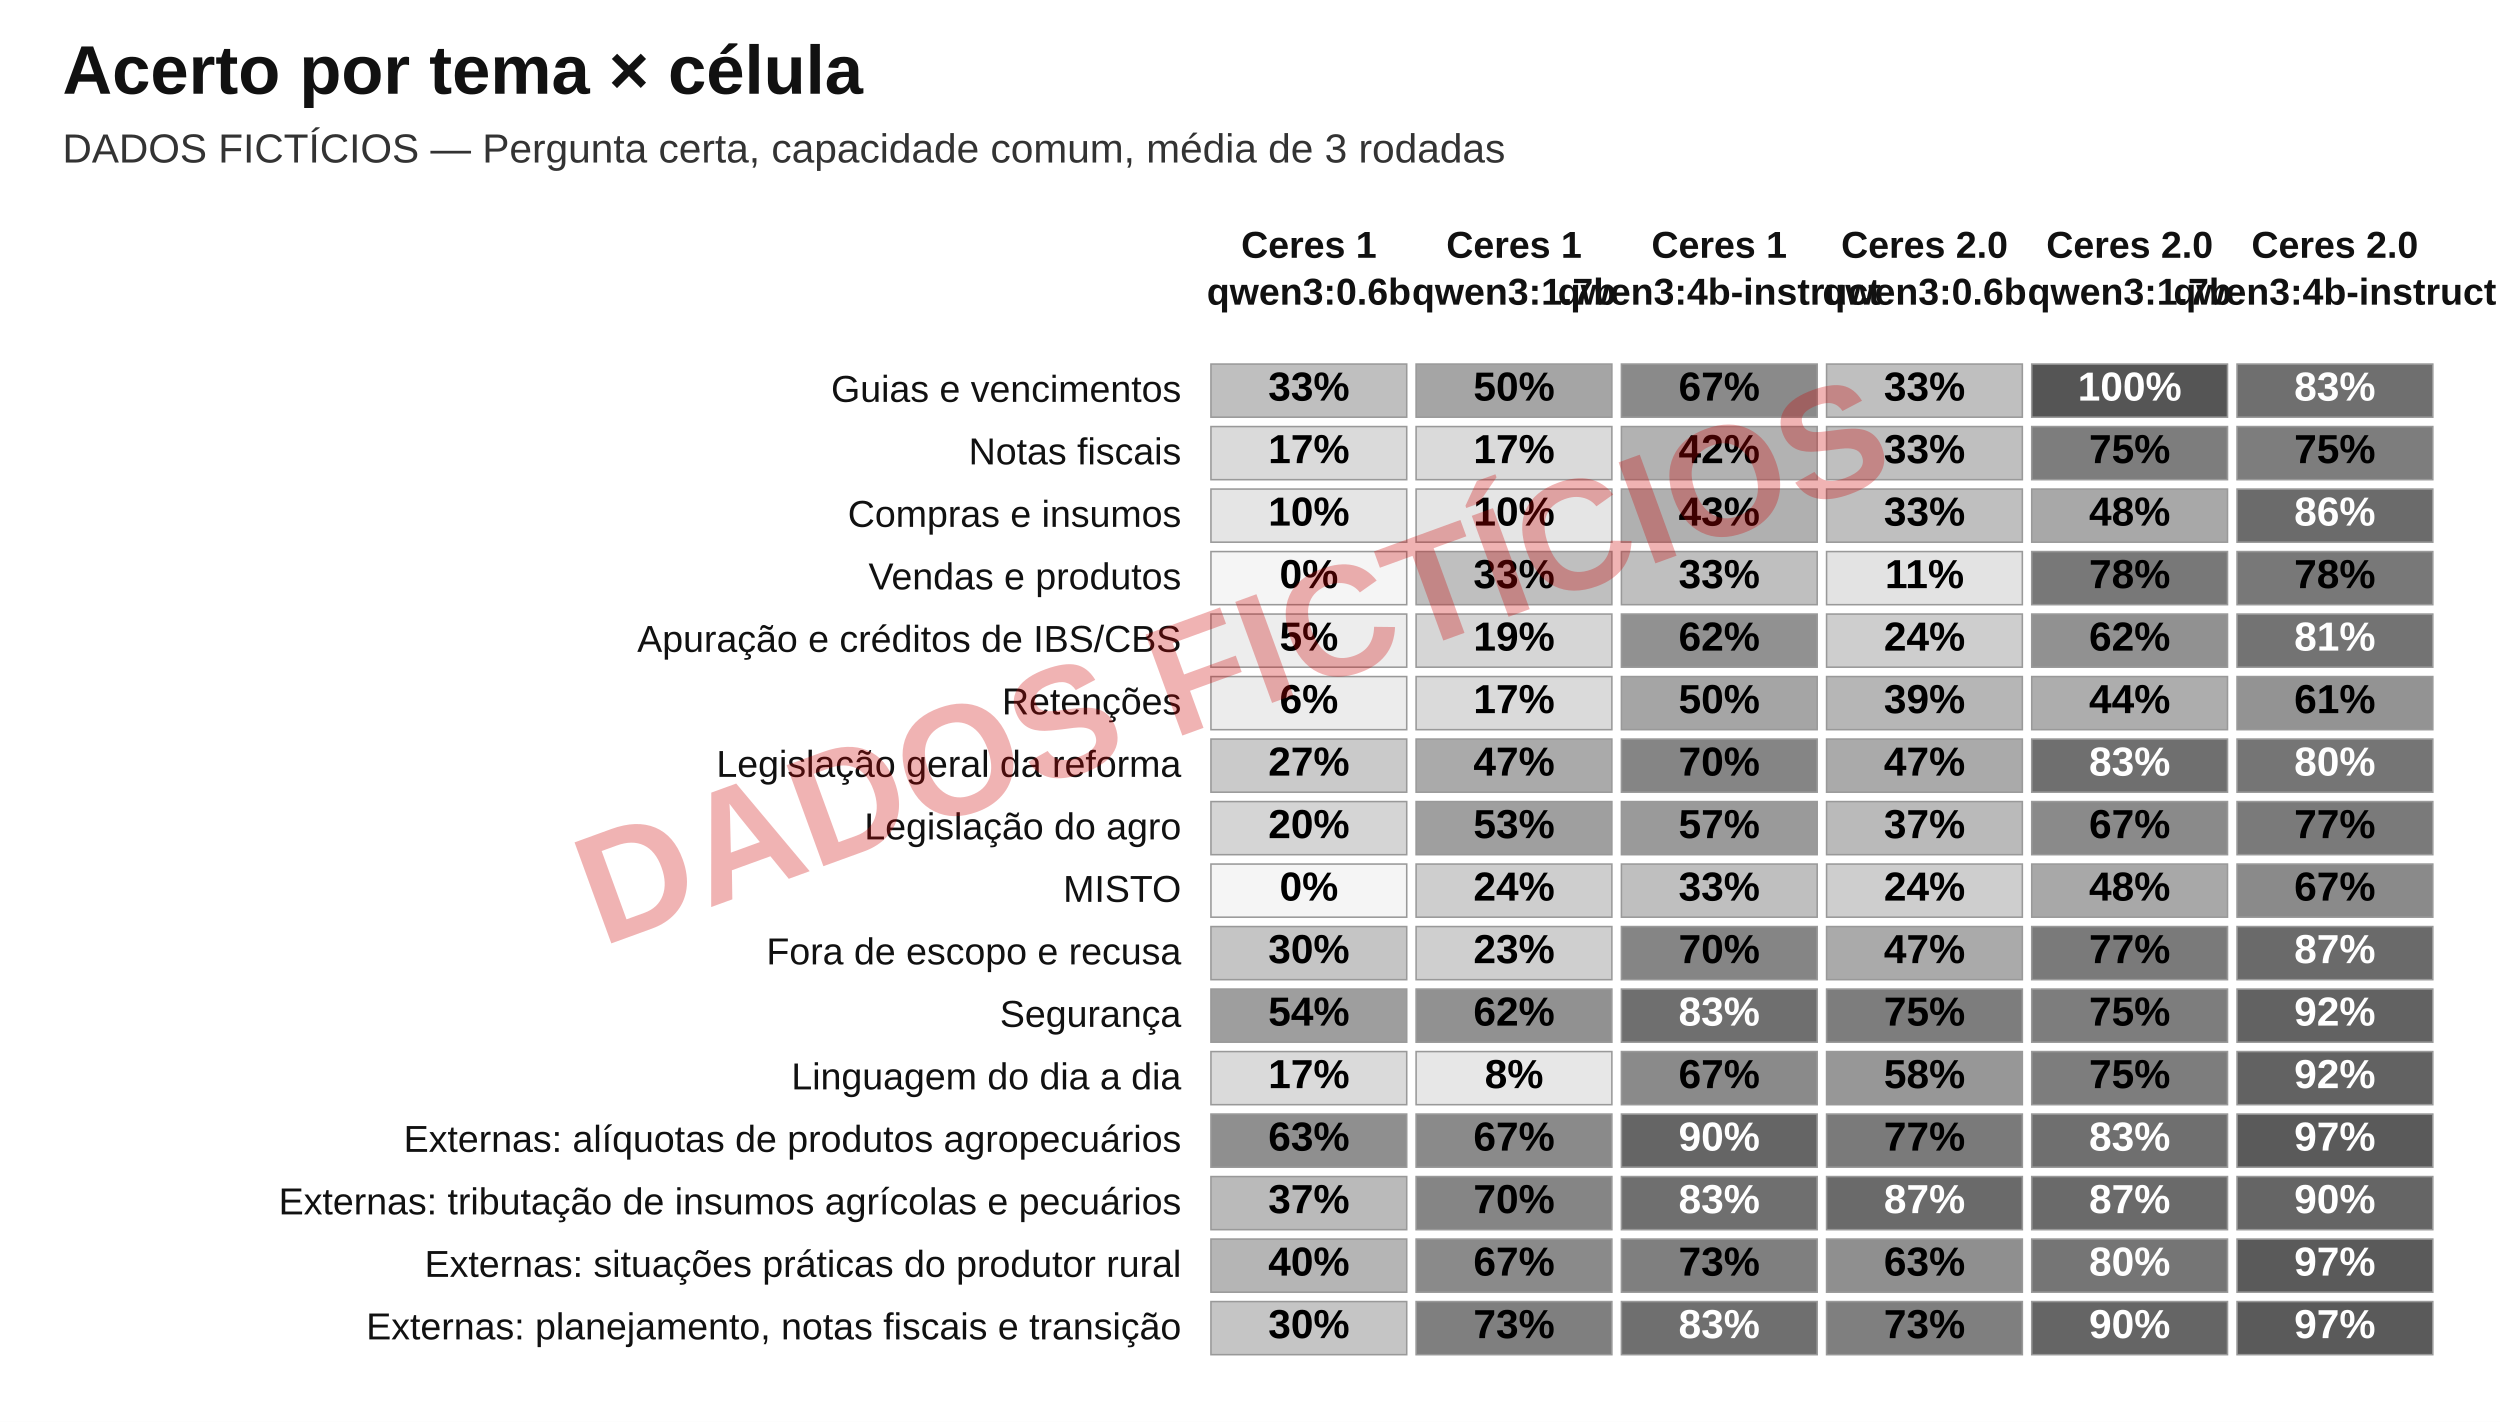
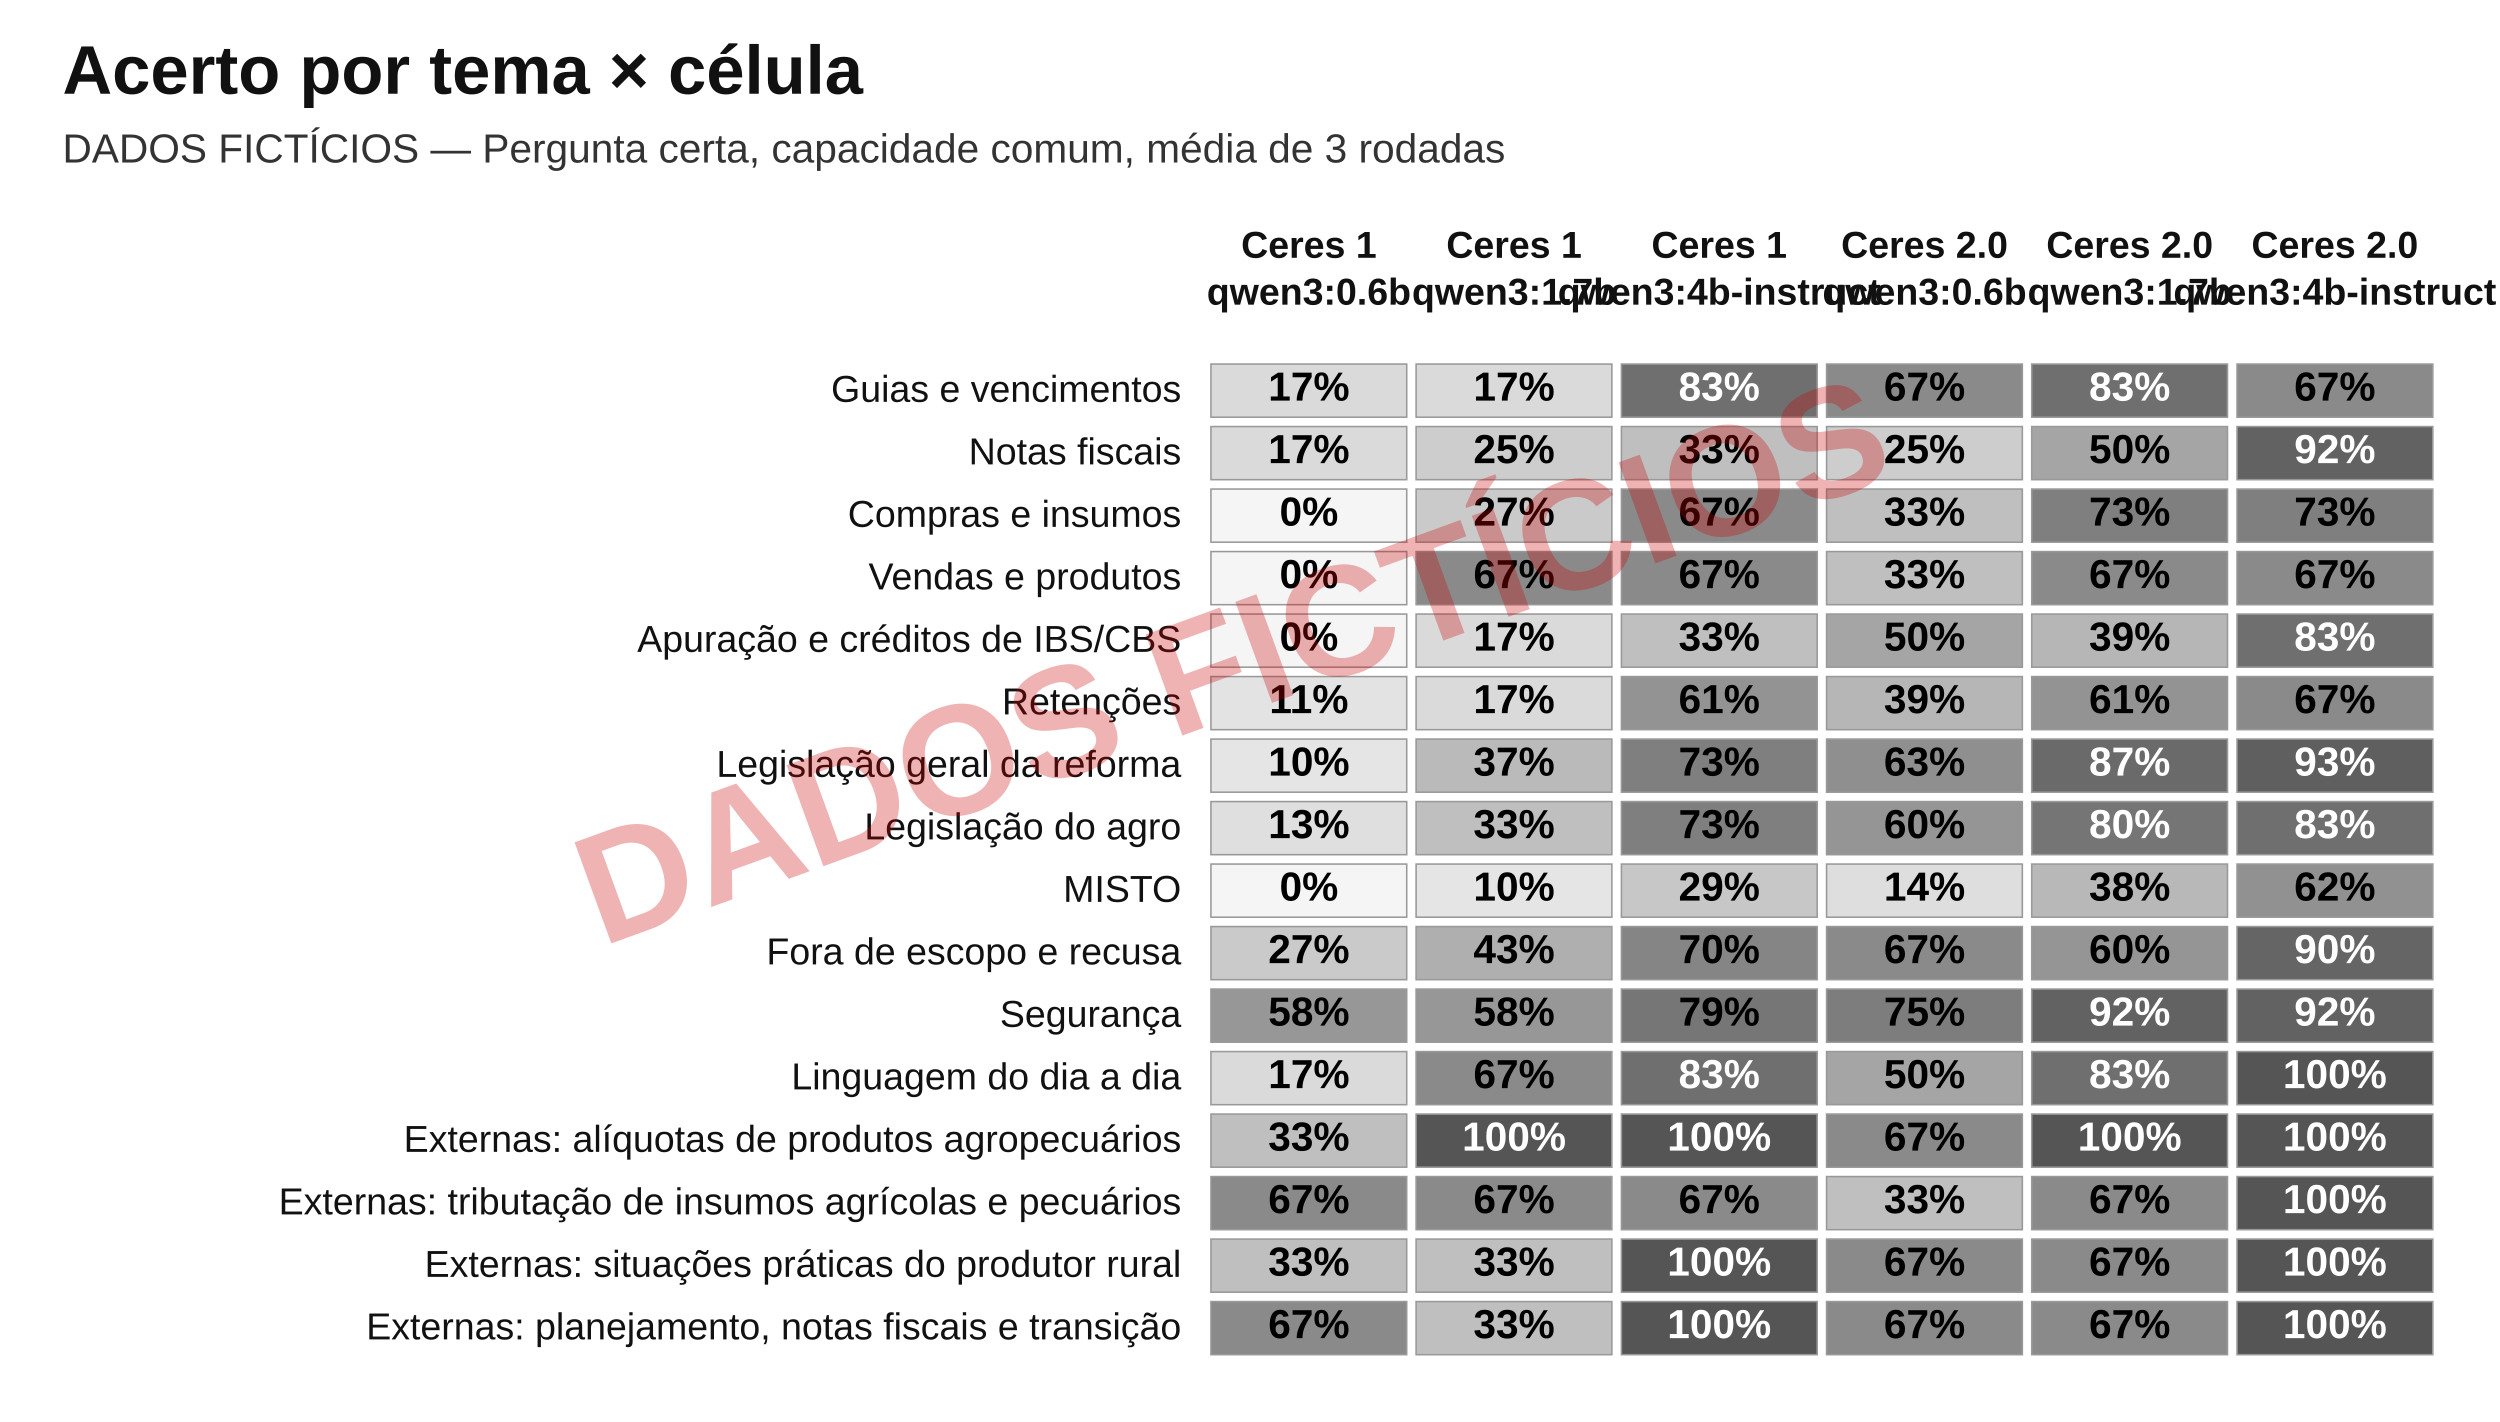
<svg xmlns="http://www.w3.org/2000/svg" viewBox="0 0 1600 910" width="1600" height="910" font-family="Arial, Helvetica, sans-serif" role="img" aria-label="Acerto por tema × célula">
  <rect width="1600" height="910" fill="#ffffff" />
  <text x="40" y="60" font-size="44" font-weight="bold" fill="#111111">Acerto por tema × célula</text>
  <text x="40" y="104" font-size="26" fill="#333333">DADOS FICTÍCIOS — Pergunta certa, capacidade comum, média de 3 rodadas</text>
  <text x="837.7" y="165" font-size="24" font-weight="bold" text-anchor="middle" fill="#111111">Ceres 1</text>
  <text x="837.7" y="195" font-size="24" font-weight="bold" text-anchor="middle" fill="#111111">qwen3:0.6b</text>
  <text x="969.0" y="165" font-size="24" font-weight="bold" text-anchor="middle" fill="#111111">Ceres 1</text>
  <text x="969.0" y="195" font-size="24" font-weight="bold" text-anchor="middle" fill="#111111">qwen3:1.7b</text>
  <text x="1100.3" y="165" font-size="24" font-weight="bold" text-anchor="middle" fill="#111111">Ceres 1</text>
  <text x="1100.3" y="195" font-size="24" font-weight="bold" text-anchor="middle" fill="#111111">qwen3:4b-instruct</text>
  <text x="1231.7" y="165" font-size="24" font-weight="bold" text-anchor="middle" fill="#111111">Ceres 2.0</text>
  <text x="1231.7" y="195" font-size="24" font-weight="bold" text-anchor="middle" fill="#111111">qwen3:0.6b</text>
  <text x="1363.0" y="165" font-size="24" font-weight="bold" text-anchor="middle" fill="#111111">Ceres 2.0</text>
  <text x="1363.0" y="195" font-size="24" font-weight="bold" text-anchor="middle" fill="#111111">qwen3:1.7b</text>
  <text x="1494.3" y="165" font-size="24" font-weight="bold" text-anchor="middle" fill="#111111">Ceres 2.0</text>
  <text x="1494.3" y="195" font-size="24" font-weight="bold" text-anchor="middle" fill="#111111">qwen3:4b-instruct</text>
  <text x="756" y="257.2" font-size="24" text-anchor="end" fill="#111111">Guias e vencimentos</text>
-   <rect x="775.0" y="233.0" width="125.3" height="34.0" fill="rgb(191,191,191)" stroke="#999999" stroke-width="1" />
-   <text x="837.7" y="256.4" font-size="26" font-weight="bold" text-anchor="middle" fill="#000000">33%</text>
-   <rect x="906.3" y="233.0" width="125.3" height="34.0" fill="rgb(165,165,165)" stroke="#999999" stroke-width="1" />
-   <text x="969.0" y="256.4" font-size="26" font-weight="bold" text-anchor="middle" fill="#000000">50%</text>
-   <rect x="1037.7" y="233.0" width="125.3" height="34.0" fill="rgb(138,138,138)" stroke="#999999" stroke-width="1" />
-   <text x="1100.3" y="256.4" font-size="26" font-weight="bold" text-anchor="middle" fill="#000000">67%</text>
-   <rect x="1169.0" y="233.0" width="125.3" height="34.0" fill="rgb(191,191,191)" stroke="#999999" stroke-width="1" />
-   <text x="1231.7" y="256.4" font-size="26" font-weight="bold" text-anchor="middle" fill="#000000">33%</text>
-   <rect x="1300.3" y="233.0" width="125.3" height="34.0" fill="rgb(85,85,85)" stroke="#999999" stroke-width="1" />
-   <text x="1363.0" y="256.4" font-size="26" font-weight="bold" text-anchor="middle" fill="#ffffff">100%</text>
-   <rect x="1431.7" y="233.0" width="125.3" height="34.0" fill="rgb(111,111,111)" stroke="#999999" stroke-width="1" />
-   <text x="1494.3" y="256.4" font-size="26" font-weight="bold" text-anchor="middle" fill="#ffffff">83%</text>
+   <rect x="775.0" y="233.0" width="125.3" height="34.0" fill="rgb(218,218,218)" stroke="#999999" stroke-width="1" />
+   <text x="837.7" y="256.4" font-size="26" font-weight="bold" text-anchor="middle" fill="#000000">17%</text>
+   <rect x="906.3" y="233.0" width="125.3" height="34.0" fill="rgb(218,218,218)" stroke="#999999" stroke-width="1" />
+   <text x="969.0" y="256.4" font-size="26" font-weight="bold" text-anchor="middle" fill="#000000">17%</text>
+   <rect x="1037.7" y="233.0" width="125.3" height="34.0" fill="rgb(111,111,111)" stroke="#999999" stroke-width="1" />
+   <text x="1100.3" y="256.4" font-size="26" font-weight="bold" text-anchor="middle" fill="#ffffff">83%</text>
+   <rect x="1169.0" y="233.0" width="125.3" height="34.0" fill="rgb(138,138,138)" stroke="#999999" stroke-width="1" />
+   <text x="1231.7" y="256.4" font-size="26" font-weight="bold" text-anchor="middle" fill="#000000">67%</text>
+   <rect x="1300.3" y="233.0" width="125.3" height="34.0" fill="rgb(111,111,111)" stroke="#999999" stroke-width="1" />
+   <text x="1363.0" y="256.4" font-size="26" font-weight="bold" text-anchor="middle" fill="#ffffff">83%</text>
+   <rect x="1431.7" y="233.0" width="125.3" height="34.0" fill="rgb(138,138,138)" stroke="#999999" stroke-width="1" />
+   <text x="1494.3" y="256.4" font-size="26" font-weight="bold" text-anchor="middle" fill="#000000">67%</text>
  <text x="756" y="297.2" font-size="24" text-anchor="end" fill="#111111">Notas fiscais</text>
  <rect x="775.0" y="273.0" width="125.3" height="34.0" fill="rgb(218,218,218)" stroke="#999999" stroke-width="1" />
  <text x="837.7" y="296.4" font-size="26" font-weight="bold" text-anchor="middle" fill="#000000">17%</text>
-   <rect x="906.3" y="273.0" width="125.3" height="34.0" fill="rgb(218,218,218)" stroke="#999999" stroke-width="1" />
-   <text x="969.0" y="296.4" font-size="26" font-weight="bold" text-anchor="middle" fill="#000000">17%</text>
-   <rect x="1037.7" y="273.0" width="125.3" height="34.0" fill="rgb(178,178,178)" stroke="#999999" stroke-width="1" />
-   <text x="1100.3" y="296.4" font-size="26" font-weight="bold" text-anchor="middle" fill="#000000">42%</text>
-   <rect x="1169.0" y="273.0" width="125.3" height="34.0" fill="rgb(191,191,191)" stroke="#999999" stroke-width="1" />
-   <text x="1231.7" y="296.4" font-size="26" font-weight="bold" text-anchor="middle" fill="#000000">33%</text>
-   <rect x="1300.3" y="273.0" width="125.3" height="34.0" fill="rgb(125,125,125)" stroke="#999999" stroke-width="1" />
-   <text x="1363.0" y="296.4" font-size="26" font-weight="bold" text-anchor="middle" fill="#000000">75%</text>
-   <rect x="1431.7" y="273.0" width="125.3" height="34.0" fill="rgb(125,125,125)" stroke="#999999" stroke-width="1" />
-   <text x="1494.3" y="296.4" font-size="26" font-weight="bold" text-anchor="middle" fill="#000000">75%</text>
+   <rect x="906.3" y="273.0" width="125.3" height="34.0" fill="rgb(205,205,205)" stroke="#999999" stroke-width="1" />
+   <text x="969.0" y="296.4" font-size="26" font-weight="bold" text-anchor="middle" fill="#000000">25%</text>
+   <rect x="1037.7" y="273.0" width="125.3" height="34.0" fill="rgb(191,191,191)" stroke="#999999" stroke-width="1" />
+   <text x="1100.3" y="296.4" font-size="26" font-weight="bold" text-anchor="middle" fill="#000000">33%</text>
+   <rect x="1169.0" y="273.0" width="125.3" height="34.0" fill="rgb(205,205,205)" stroke="#999999" stroke-width="1" />
+   <text x="1231.7" y="296.4" font-size="26" font-weight="bold" text-anchor="middle" fill="#000000">25%</text>
+   <rect x="1300.3" y="273.0" width="125.3" height="34.0" fill="rgb(165,165,165)" stroke="#999999" stroke-width="1" />
+   <text x="1363.0" y="296.4" font-size="26" font-weight="bold" text-anchor="middle" fill="#000000">50%</text>
+   <rect x="1431.7" y="273.0" width="125.3" height="34.0" fill="rgb(98,98,98)" stroke="#999999" stroke-width="1" />
+   <text x="1494.3" y="296.4" font-size="26" font-weight="bold" text-anchor="middle" fill="#ffffff">92%</text>
  <text x="756" y="337.2" font-size="24" text-anchor="end" fill="#111111">Compras e insumos</text>
-   <rect x="775.0" y="313.0" width="125.3" height="34.0" fill="rgb(229,229,229)" stroke="#999999" stroke-width="1" />
-   <text x="837.7" y="336.4" font-size="26" font-weight="bold" text-anchor="middle" fill="#000000">10%</text>
-   <rect x="906.3" y="313.0" width="125.3" height="34.0" fill="rgb(229,229,229)" stroke="#999999" stroke-width="1" />
-   <text x="969.0" y="336.4" font-size="26" font-weight="bold" text-anchor="middle" fill="#000000">10%</text>
-   <rect x="1037.7" y="313.0" width="125.3" height="34.0" fill="rgb(176,176,176)" stroke="#999999" stroke-width="1" />
-   <text x="1100.3" y="336.4" font-size="26" font-weight="bold" text-anchor="middle" fill="#000000">43%</text>
+   <rect x="775.0" y="313.0" width="125.3" height="34.0" fill="rgb(245,245,245)" stroke="#999999" stroke-width="1" />
+   <text x="837.7" y="336.4" font-size="26" font-weight="bold" text-anchor="middle" fill="#000000">0%</text>
+   <rect x="906.3" y="313.0" width="125.3" height="34.0" fill="rgb(202,202,202)" stroke="#999999" stroke-width="1" />
+   <text x="969.0" y="336.4" font-size="26" font-weight="bold" text-anchor="middle" fill="#000000">27%</text>
+   <rect x="1037.7" y="313.0" width="125.3" height="34.0" fill="rgb(138,138,138)" stroke="#999999" stroke-width="1" />
+   <text x="1100.3" y="336.4" font-size="26" font-weight="bold" text-anchor="middle" fill="#000000">67%</text>
  <rect x="1169.0" y="313.0" width="125.3" height="34.0" fill="rgb(191,191,191)" stroke="#999999" stroke-width="1" />
  <text x="1231.7" y="336.4" font-size="26" font-weight="bold" text-anchor="middle" fill="#000000">33%</text>
-   <rect x="1300.3" y="313.0" width="125.3" height="34.0" fill="rgb(168,168,168)" stroke="#999999" stroke-width="1" />
-   <text x="1363.0" y="336.4" font-size="26" font-weight="bold" text-anchor="middle" fill="#000000">48%</text>
-   <rect x="1431.7" y="313.0" width="125.3" height="34.0" fill="rgb(107,107,107)" stroke="#999999" stroke-width="1" />
-   <text x="1494.3" y="336.4" font-size="26" font-weight="bold" text-anchor="middle" fill="#ffffff">86%</text>
+   <rect x="1300.3" y="313.0" width="125.3" height="34.0" fill="rgb(127,127,127)" stroke="#999999" stroke-width="1" />
+   <text x="1363.0" y="336.4" font-size="26" font-weight="bold" text-anchor="middle" fill="#000000">73%</text>
+   <rect x="1431.7" y="313.0" width="125.3" height="34.0" fill="rgb(127,127,127)" stroke="#999999" stroke-width="1" />
+   <text x="1494.3" y="336.4" font-size="26" font-weight="bold" text-anchor="middle" fill="#000000">73%</text>
  <text x="756" y="377.2" font-size="24" text-anchor="end" fill="#111111">Vendas e produtos</text>
  <rect x="775.0" y="353.0" width="125.3" height="34.0" fill="rgb(245,245,245)" stroke="#999999" stroke-width="1" />
  <text x="837.7" y="376.4" font-size="26" font-weight="bold" text-anchor="middle" fill="#000000">0%</text>
-   <rect x="906.3" y="353.0" width="125.3" height="34.0" fill="rgb(191,191,191)" stroke="#999999" stroke-width="1" />
-   <text x="969.0" y="376.4" font-size="26" font-weight="bold" text-anchor="middle" fill="#000000">33%</text>
-   <rect x="1037.7" y="353.0" width="125.3" height="34.0" fill="rgb(191,191,191)" stroke="#999999" stroke-width="1" />
-   <text x="1100.3" y="376.4" font-size="26" font-weight="bold" text-anchor="middle" fill="#000000">33%</text>
-   <rect x="1169.0" y="353.0" width="125.3" height="34.0" fill="rgb(227,227,227)" stroke="#999999" stroke-width="1" />
-   <text x="1231.7" y="376.4" font-size="26" font-weight="bold" text-anchor="middle" fill="#000000">11%</text>
-   <rect x="1300.3" y="353.0" width="125.3" height="34.0" fill="rgb(120,120,120)" stroke="#999999" stroke-width="1" />
-   <text x="1363.0" y="376.4" font-size="26" font-weight="bold" text-anchor="middle" fill="#000000">78%</text>
-   <rect x="1431.7" y="353.0" width="125.3" height="34.0" fill="rgb(120,120,120)" stroke="#999999" stroke-width="1" />
-   <text x="1494.3" y="376.4" font-size="26" font-weight="bold" text-anchor="middle" fill="#000000">78%</text>
+   <rect x="906.3" y="353.0" width="125.3" height="34.0" fill="rgb(138,138,138)" stroke="#999999" stroke-width="1" />
+   <text x="969.0" y="376.4" font-size="26" font-weight="bold" text-anchor="middle" fill="#000000">67%</text>
+   <rect x="1037.7" y="353.0" width="125.3" height="34.0" fill="rgb(138,138,138)" stroke="#999999" stroke-width="1" />
+   <text x="1100.3" y="376.4" font-size="26" font-weight="bold" text-anchor="middle" fill="#000000">67%</text>
+   <rect x="1169.0" y="353.0" width="125.3" height="34.0" fill="rgb(191,191,191)" stroke="#999999" stroke-width="1" />
+   <text x="1231.7" y="376.4" font-size="26" font-weight="bold" text-anchor="middle" fill="#000000">33%</text>
+   <rect x="1300.3" y="353.0" width="125.3" height="34.0" fill="rgb(138,138,138)" stroke="#999999" stroke-width="1" />
+   <text x="1363.0" y="376.4" font-size="26" font-weight="bold" text-anchor="middle" fill="#000000">67%</text>
+   <rect x="1431.7" y="353.0" width="125.3" height="34.0" fill="rgb(138,138,138)" stroke="#999999" stroke-width="1" />
+   <text x="1494.3" y="376.4" font-size="26" font-weight="bold" text-anchor="middle" fill="#000000">67%</text>
  <text x="756" y="417.2" font-size="24" text-anchor="end" fill="#111111">Apuração e créditos de IBS/CBS</text>
-   <rect x="775.0" y="393.0" width="125.3" height="34.0" fill="rgb(237,237,237)" stroke="#999999" stroke-width="1" />
-   <text x="837.7" y="416.4" font-size="26" font-weight="bold" text-anchor="middle" fill="#000000">5%</text>
-   <rect x="906.3" y="393.0" width="125.3" height="34.0" fill="rgb(214,214,214)" stroke="#999999" stroke-width="1" />
-   <text x="969.0" y="416.4" font-size="26" font-weight="bold" text-anchor="middle" fill="#000000">19%</text>
-   <rect x="1037.7" y="393.0" width="125.3" height="34.0" fill="rgb(145,145,145)" stroke="#999999" stroke-width="1" />
-   <text x="1100.3" y="416.4" font-size="26" font-weight="bold" text-anchor="middle" fill="#000000">62%</text>
-   <rect x="1169.0" y="393.0" width="125.3" height="34.0" fill="rgb(206,206,206)" stroke="#999999" stroke-width="1" />
-   <text x="1231.7" y="416.4" font-size="26" font-weight="bold" text-anchor="middle" fill="#000000">24%</text>
-   <rect x="1300.3" y="393.0" width="125.3" height="34.0" fill="rgb(145,145,145)" stroke="#999999" stroke-width="1" />
-   <text x="1363.0" y="416.4" font-size="26" font-weight="bold" text-anchor="middle" fill="#000000">62%</text>
-   <rect x="1431.7" y="393.0" width="125.3" height="34.0" fill="rgb(115,115,115)" stroke="#999999" stroke-width="1" />
-   <text x="1494.3" y="416.4" font-size="26" font-weight="bold" text-anchor="middle" fill="#ffffff">81%</text>
+   <rect x="775.0" y="393.0" width="125.3" height="34.0" fill="rgb(245,245,245)" stroke="#999999" stroke-width="1" />
+   <text x="837.7" y="416.4" font-size="26" font-weight="bold" text-anchor="middle" fill="#000000">0%</text>
+   <rect x="906.3" y="393.0" width="125.3" height="34.0" fill="rgb(218,218,218)" stroke="#999999" stroke-width="1" />
+   <text x="969.0" y="416.4" font-size="26" font-weight="bold" text-anchor="middle" fill="#000000">17%</text>
+   <rect x="1037.7" y="393.0" width="125.3" height="34.0" fill="rgb(191,191,191)" stroke="#999999" stroke-width="1" />
+   <text x="1100.3" y="416.4" font-size="26" font-weight="bold" text-anchor="middle" fill="#000000">33%</text>
+   <rect x="1169.0" y="393.0" width="125.3" height="34.0" fill="rgb(165,165,165)" stroke="#999999" stroke-width="1" />
+   <text x="1231.7" y="416.4" font-size="26" font-weight="bold" text-anchor="middle" fill="#000000">50%</text>
+   <rect x="1300.3" y="393.0" width="125.3" height="34.0" fill="rgb(182,182,182)" stroke="#999999" stroke-width="1" />
+   <text x="1363.0" y="416.4" font-size="26" font-weight="bold" text-anchor="middle" fill="#000000">39%</text>
+   <rect x="1431.7" y="393.0" width="125.3" height="34.0" fill="rgb(111,111,111)" stroke="#999999" stroke-width="1" />
+   <text x="1494.3" y="416.4" font-size="26" font-weight="bold" text-anchor="middle" fill="#ffffff">83%</text>
  <text x="756" y="457.2" font-size="24" text-anchor="end" fill="#111111">Retenções</text>
-   <rect x="775.0" y="433.0" width="125.3" height="34.0" fill="rgb(236,236,236)" stroke="#999999" stroke-width="1" />
-   <text x="837.7" y="456.4" font-size="26" font-weight="bold" text-anchor="middle" fill="#000000">6%</text>
+   <rect x="775.0" y="433.0" width="125.3" height="34.0" fill="rgb(227,227,227)" stroke="#999999" stroke-width="1" />
+   <text x="837.7" y="456.4" font-size="26" font-weight="bold" text-anchor="middle" fill="#000000">11%</text>
  <rect x="906.3" y="433.0" width="125.3" height="34.0" fill="rgb(218,218,218)" stroke="#999999" stroke-width="1" />
  <text x="969.0" y="456.4" font-size="26" font-weight="bold" text-anchor="middle" fill="#000000">17%</text>
-   <rect x="1037.7" y="433.0" width="125.3" height="34.0" fill="rgb(165,165,165)" stroke="#999999" stroke-width="1" />
-   <text x="1100.3" y="456.4" font-size="26" font-weight="bold" text-anchor="middle" fill="#000000">50%</text>
+   <rect x="1037.7" y="433.0" width="125.3" height="34.0" fill="rgb(147,147,147)" stroke="#999999" stroke-width="1" />
+   <text x="1100.3" y="456.4" font-size="26" font-weight="bold" text-anchor="middle" fill="#000000">61%</text>
  <rect x="1169.0" y="433.0" width="125.3" height="34.0" fill="rgb(182,182,182)" stroke="#999999" stroke-width="1" />
  <text x="1231.7" y="456.4" font-size="26" font-weight="bold" text-anchor="middle" fill="#000000">39%</text>
-   <rect x="1300.3" y="433.0" width="125.3" height="34.0" fill="rgb(173,173,173)" stroke="#999999" stroke-width="1" />
-   <text x="1363.0" y="456.4" font-size="26" font-weight="bold" text-anchor="middle" fill="#000000">44%</text>
-   <rect x="1431.7" y="433.0" width="125.3" height="34.0" fill="rgb(147,147,147)" stroke="#999999" stroke-width="1" />
-   <text x="1494.3" y="456.4" font-size="26" font-weight="bold" text-anchor="middle" fill="#000000">61%</text>
+   <rect x="1300.3" y="433.0" width="125.3" height="34.0" fill="rgb(147,147,147)" stroke="#999999" stroke-width="1" />
+   <text x="1363.0" y="456.4" font-size="26" font-weight="bold" text-anchor="middle" fill="#000000">61%</text>
+   <rect x="1431.7" y="433.0" width="125.3" height="34.0" fill="rgb(138,138,138)" stroke="#999999" stroke-width="1" />
+   <text x="1494.3" y="456.4" font-size="26" font-weight="bold" text-anchor="middle" fill="#000000">67%</text>
  <text x="756" y="497.2" font-size="24" text-anchor="end" fill="#111111">Legislação geral da reforma</text>
-   <rect x="775.0" y="473.0" width="125.3" height="34.0" fill="rgb(202,202,202)" stroke="#999999" stroke-width="1" />
-   <text x="837.7" y="496.4" font-size="26" font-weight="bold" text-anchor="middle" fill="#000000">27%</text>
-   <rect x="906.3" y="473.0" width="125.3" height="34.0" fill="rgb(170,170,170)" stroke="#999999" stroke-width="1" />
-   <text x="969.0" y="496.4" font-size="26" font-weight="bold" text-anchor="middle" fill="#000000">47%</text>
-   <rect x="1037.7" y="473.0" width="125.3" height="34.0" fill="rgb(133,133,133)" stroke="#999999" stroke-width="1" />
-   <text x="1100.3" y="496.4" font-size="26" font-weight="bold" text-anchor="middle" fill="#000000">70%</text>
-   <rect x="1169.0" y="473.0" width="125.3" height="34.0" fill="rgb(170,170,170)" stroke="#999999" stroke-width="1" />
-   <text x="1231.7" y="496.4" font-size="26" font-weight="bold" text-anchor="middle" fill="#000000">47%</text>
-   <rect x="1300.3" y="473.0" width="125.3" height="34.0" fill="rgb(111,111,111)" stroke="#999999" stroke-width="1" />
-   <text x="1363.0" y="496.4" font-size="26" font-weight="bold" text-anchor="middle" fill="#ffffff">83%</text>
-   <rect x="1431.7" y="473.0" width="125.3" height="34.0" fill="rgb(117,117,117)" stroke="#999999" stroke-width="1" />
-   <text x="1494.3" y="496.4" font-size="26" font-weight="bold" text-anchor="middle" fill="#ffffff">80%</text>
+   <rect x="775.0" y="473.0" width="125.3" height="34.0" fill="rgb(229,229,229)" stroke="#999999" stroke-width="1" />
+   <text x="837.7" y="496.4" font-size="26" font-weight="bold" text-anchor="middle" fill="#000000">10%</text>
+   <rect x="906.3" y="473.0" width="125.3" height="34.0" fill="rgb(186,186,186)" stroke="#999999" stroke-width="1" />
+   <text x="969.0" y="496.4" font-size="26" font-weight="bold" text-anchor="middle" fill="#000000">37%</text>
+   <rect x="1037.7" y="473.0" width="125.3" height="34.0" fill="rgb(127,127,127)" stroke="#999999" stroke-width="1" />
+   <text x="1100.3" y="496.4" font-size="26" font-weight="bold" text-anchor="middle" fill="#000000">73%</text>
+   <rect x="1169.0" y="473.0" width="125.3" height="34.0" fill="rgb(143,143,143)" stroke="#999999" stroke-width="1" />
+   <text x="1231.7" y="496.4" font-size="26" font-weight="bold" text-anchor="middle" fill="#000000">63%</text>
+   <rect x="1300.3" y="473.0" width="125.3" height="34.0" fill="rgb(106,106,106)" stroke="#999999" stroke-width="1" />
+   <text x="1363.0" y="496.4" font-size="26" font-weight="bold" text-anchor="middle" fill="#ffffff">87%</text>
+   <rect x="1431.7" y="473.0" width="125.3" height="34.0" fill="rgb(95,95,95)" stroke="#999999" stroke-width="1" />
+   <text x="1494.3" y="496.4" font-size="26" font-weight="bold" text-anchor="middle" fill="#ffffff">93%</text>
  <text x="756" y="537.2" font-size="24" text-anchor="end" fill="#111111">Legislação do agro</text>
-   <rect x="775.0" y="513.0" width="125.3" height="34.0" fill="rgb(213,213,213)" stroke="#999999" stroke-width="1" />
-   <text x="837.7" y="536.4" font-size="26" font-weight="bold" text-anchor="middle" fill="#000000">20%</text>
-   <rect x="906.3" y="513.0" width="125.3" height="34.0" fill="rgb(159,159,159)" stroke="#999999" stroke-width="1" />
-   <text x="969.0" y="536.4" font-size="26" font-weight="bold" text-anchor="middle" fill="#000000">53%</text>
-   <rect x="1037.7" y="513.0" width="125.3" height="34.0" fill="rgb(154,154,154)" stroke="#999999" stroke-width="1" />
-   <text x="1100.3" y="536.4" font-size="26" font-weight="bold" text-anchor="middle" fill="#000000">57%</text>
-   <rect x="1169.0" y="513.0" width="125.3" height="34.0" fill="rgb(186,186,186)" stroke="#999999" stroke-width="1" />
-   <text x="1231.7" y="536.4" font-size="26" font-weight="bold" text-anchor="middle" fill="#000000">37%</text>
-   <rect x="1300.3" y="513.0" width="125.3" height="34.0" fill="rgb(138,138,138)" stroke="#999999" stroke-width="1" />
-   <text x="1363.0" y="536.4" font-size="26" font-weight="bold" text-anchor="middle" fill="#000000">67%</text>
-   <rect x="1431.7" y="513.0" width="125.3" height="34.0" fill="rgb(122,122,122)" stroke="#999999" stroke-width="1" />
-   <text x="1494.3" y="536.4" font-size="26" font-weight="bold" text-anchor="middle" fill="#000000">77%</text>
+   <rect x="775.0" y="513.0" width="125.3" height="34.0" fill="rgb(223,223,223)" stroke="#999999" stroke-width="1" />
+   <text x="837.7" y="536.4" font-size="26" font-weight="bold" text-anchor="middle" fill="#000000">13%</text>
+   <rect x="906.3" y="513.0" width="125.3" height="34.0" fill="rgb(191,191,191)" stroke="#999999" stroke-width="1" />
+   <text x="969.0" y="536.4" font-size="26" font-weight="bold" text-anchor="middle" fill="#000000">33%</text>
+   <rect x="1037.7" y="513.0" width="125.3" height="34.0" fill="rgb(127,127,127)" stroke="#999999" stroke-width="1" />
+   <text x="1100.3" y="536.4" font-size="26" font-weight="bold" text-anchor="middle" fill="#000000">73%</text>
+   <rect x="1169.0" y="513.0" width="125.3" height="34.0" fill="rgb(149,149,149)" stroke="#999999" stroke-width="1" />
+   <text x="1231.7" y="536.4" font-size="26" font-weight="bold" text-anchor="middle" fill="#000000">60%</text>
+   <rect x="1300.3" y="513.0" width="125.3" height="34.0" fill="rgb(117,117,117)" stroke="#999999" stroke-width="1" />
+   <text x="1363.0" y="536.4" font-size="26" font-weight="bold" text-anchor="middle" fill="#ffffff">80%</text>
+   <rect x="1431.7" y="513.0" width="125.3" height="34.0" fill="rgb(111,111,111)" stroke="#999999" stroke-width="1" />
+   <text x="1494.3" y="536.4" font-size="26" font-weight="bold" text-anchor="middle" fill="#ffffff">83%</text>
  <text x="756" y="577.2" font-size="24" text-anchor="end" fill="#111111">MISTO</text>
  <rect x="775.0" y="553.0" width="125.3" height="34.0" fill="rgb(245,245,245)" stroke="#999999" stroke-width="1" />
  <text x="837.7" y="576.4" font-size="26" font-weight="bold" text-anchor="middle" fill="#000000">0%</text>
-   <rect x="906.3" y="553.0" width="125.3" height="34.0" fill="rgb(206,206,206)" stroke="#999999" stroke-width="1" />
-   <text x="969.0" y="576.4" font-size="26" font-weight="bold" text-anchor="middle" fill="#000000">24%</text>
-   <rect x="1037.7" y="553.0" width="125.3" height="34.0" fill="rgb(191,191,191)" stroke="#999999" stroke-width="1" />
-   <text x="1100.3" y="576.4" font-size="26" font-weight="bold" text-anchor="middle" fill="#000000">33%</text>
-   <rect x="1169.0" y="553.0" width="125.3" height="34.0" fill="rgb(206,206,206)" stroke="#999999" stroke-width="1" />
-   <text x="1231.7" y="576.4" font-size="26" font-weight="bold" text-anchor="middle" fill="#000000">24%</text>
-   <rect x="1300.3" y="553.0" width="125.3" height="34.0" fill="rgb(168,168,168)" stroke="#999999" stroke-width="1" />
-   <text x="1363.0" y="576.4" font-size="26" font-weight="bold" text-anchor="middle" fill="#000000">48%</text>
-   <rect x="1431.7" y="553.0" width="125.3" height="34.0" fill="rgb(138,138,138)" stroke="#999999" stroke-width="1" />
-   <text x="1494.3" y="576.4" font-size="26" font-weight="bold" text-anchor="middle" fill="#000000">67%</text>
+   <rect x="906.3" y="553.0" width="125.3" height="34.0" fill="rgb(229,229,229)" stroke="#999999" stroke-width="1" />
+   <text x="969.0" y="576.4" font-size="26" font-weight="bold" text-anchor="middle" fill="#000000">10%</text>
+   <rect x="1037.7" y="553.0" width="125.3" height="34.0" fill="rgb(199,199,199)" stroke="#999999" stroke-width="1" />
+   <text x="1100.3" y="576.4" font-size="26" font-weight="bold" text-anchor="middle" fill="#000000">29%</text>
+   <rect x="1169.0" y="553.0" width="125.3" height="34.0" fill="rgb(222,222,222)" stroke="#999999" stroke-width="1" />
+   <text x="1231.7" y="576.4" font-size="26" font-weight="bold" text-anchor="middle" fill="#000000">14%</text>
+   <rect x="1300.3" y="553.0" width="125.3" height="34.0" fill="rgb(184,184,184)" stroke="#999999" stroke-width="1" />
+   <text x="1363.0" y="576.4" font-size="26" font-weight="bold" text-anchor="middle" fill="#000000">38%</text>
+   <rect x="1431.7" y="553.0" width="125.3" height="34.0" fill="rgb(145,145,145)" stroke="#999999" stroke-width="1" />
+   <text x="1494.3" y="576.4" font-size="26" font-weight="bold" text-anchor="middle" fill="#000000">62%</text>
  <text x="756" y="617.2" font-size="24" text-anchor="end" fill="#111111">Fora de escopo e recusa</text>
-   <rect x="775.0" y="593.0" width="125.3" height="34.0" fill="rgb(197,197,197)" stroke="#999999" stroke-width="1" />
-   <text x="837.7" y="616.4" font-size="26" font-weight="bold" text-anchor="middle" fill="#000000">30%</text>
-   <rect x="906.3" y="593.0" width="125.3" height="34.0" fill="rgb(207,207,207)" stroke="#999999" stroke-width="1" />
-   <text x="969.0" y="616.4" font-size="26" font-weight="bold" text-anchor="middle" fill="#000000">23%</text>
+   <rect x="775.0" y="593.0" width="125.3" height="34.0" fill="rgb(202,202,202)" stroke="#999999" stroke-width="1" />
+   <text x="837.7" y="616.4" font-size="26" font-weight="bold" text-anchor="middle" fill="#000000">27%</text>
+   <rect x="906.3" y="593.0" width="125.3" height="34.0" fill="rgb(175,175,175)" stroke="#999999" stroke-width="1" />
+   <text x="969.0" y="616.4" font-size="26" font-weight="bold" text-anchor="middle" fill="#000000">43%</text>
  <rect x="1037.7" y="593.0" width="125.3" height="34.0" fill="rgb(133,133,133)" stroke="#999999" stroke-width="1" />
  <text x="1100.3" y="616.4" font-size="26" font-weight="bold" text-anchor="middle" fill="#000000">70%</text>
-   <rect x="1169.0" y="593.0" width="125.3" height="34.0" fill="rgb(170,170,170)" stroke="#999999" stroke-width="1" />
-   <text x="1231.7" y="616.4" font-size="26" font-weight="bold" text-anchor="middle" fill="#000000">47%</text>
-   <rect x="1300.3" y="593.0" width="125.3" height="34.0" fill="rgb(122,122,122)" stroke="#999999" stroke-width="1" />
-   <text x="1363.0" y="616.4" font-size="26" font-weight="bold" text-anchor="middle" fill="#000000">77%</text>
-   <rect x="1431.7" y="593.0" width="125.3" height="34.0" fill="rgb(106,106,106)" stroke="#999999" stroke-width="1" />
-   <text x="1494.3" y="616.4" font-size="26" font-weight="bold" text-anchor="middle" fill="#ffffff">87%</text>
+   <rect x="1169.0" y="593.0" width="125.3" height="34.0" fill="rgb(138,138,138)" stroke="#999999" stroke-width="1" />
+   <text x="1231.7" y="616.4" font-size="26" font-weight="bold" text-anchor="middle" fill="#000000">67%</text>
+   <rect x="1300.3" y="593.0" width="125.3" height="34.0" fill="rgb(149,149,149)" stroke="#999999" stroke-width="1" />
+   <text x="1363.0" y="616.4" font-size="26" font-weight="bold" text-anchor="middle" fill="#000000">60%</text>
+   <rect x="1431.7" y="593.0" width="125.3" height="34.0" fill="rgb(101,101,101)" stroke="#999999" stroke-width="1" />
+   <text x="1494.3" y="616.4" font-size="26" font-weight="bold" text-anchor="middle" fill="#ffffff">90%</text>
  <text x="756" y="657.2" font-size="24" text-anchor="end" fill="#111111">Segurança</text>
-   <rect x="775.0" y="633.0" width="125.3" height="34.0" fill="rgb(158,158,158)" stroke="#999999" stroke-width="1" />
-   <text x="837.7" y="656.4" font-size="26" font-weight="bold" text-anchor="middle" fill="#000000">54%</text>
-   <rect x="906.3" y="633.0" width="125.3" height="34.0" fill="rgb(145,145,145)" stroke="#999999" stroke-width="1" />
-   <text x="969.0" y="656.4" font-size="26" font-weight="bold" text-anchor="middle" fill="#000000">62%</text>
-   <rect x="1037.7" y="633.0" width="125.3" height="34.0" fill="rgb(111,111,111)" stroke="#999999" stroke-width="1" />
-   <text x="1100.3" y="656.4" font-size="26" font-weight="bold" text-anchor="middle" fill="#ffffff">83%</text>
+   <rect x="775.0" y="633.0" width="125.3" height="34.0" fill="rgb(151,151,151)" stroke="#999999" stroke-width="1" />
+   <text x="837.7" y="656.4" font-size="26" font-weight="bold" text-anchor="middle" fill="#000000">58%</text>
+   <rect x="906.3" y="633.0" width="125.3" height="34.0" fill="rgb(151,151,151)" stroke="#999999" stroke-width="1" />
+   <text x="969.0" y="656.4" font-size="26" font-weight="bold" text-anchor="middle" fill="#000000">58%</text>
+   <rect x="1037.7" y="633.0" width="125.3" height="34.0" fill="rgb(118,118,118)" stroke="#999999" stroke-width="1" />
+   <text x="1100.3" y="656.4" font-size="26" font-weight="bold" text-anchor="middle" fill="#000000">79%</text>
  <rect x="1169.0" y="633.0" width="125.3" height="34.0" fill="rgb(125,125,125)" stroke="#999999" stroke-width="1" />
  <text x="1231.7" y="656.4" font-size="26" font-weight="bold" text-anchor="middle" fill="#000000">75%</text>
-   <rect x="1300.3" y="633.0" width="125.3" height="34.0" fill="rgb(125,125,125)" stroke="#999999" stroke-width="1" />
-   <text x="1363.0" y="656.4" font-size="26" font-weight="bold" text-anchor="middle" fill="#000000">75%</text>
+   <rect x="1300.3" y="633.0" width="125.3" height="34.0" fill="rgb(98,98,98)" stroke="#999999" stroke-width="1" />
+   <text x="1363.0" y="656.4" font-size="26" font-weight="bold" text-anchor="middle" fill="#ffffff">92%</text>
  <rect x="1431.7" y="633.0" width="125.3" height="34.0" fill="rgb(98,98,98)" stroke="#999999" stroke-width="1" />
  <text x="1494.3" y="656.4" font-size="26" font-weight="bold" text-anchor="middle" fill="#ffffff">92%</text>
  <text x="756" y="697.2" font-size="24" text-anchor="end" fill="#111111">Linguagem do dia a dia</text>
  <rect x="775.0" y="673.0" width="125.3" height="34.0" fill="rgb(218,218,218)" stroke="#999999" stroke-width="1" />
  <text x="837.7" y="696.4" font-size="26" font-weight="bold" text-anchor="middle" fill="#000000">17%</text>
-   <rect x="906.3" y="673.0" width="125.3" height="34.0" fill="rgb(231,231,231)" stroke="#999999" stroke-width="1" />
-   <text x="969.0" y="696.4" font-size="26" font-weight="bold" text-anchor="middle" fill="#000000">8%</text>
-   <rect x="1037.7" y="673.0" width="125.3" height="34.0" fill="rgb(138,138,138)" stroke="#999999" stroke-width="1" />
-   <text x="1100.3" y="696.4" font-size="26" font-weight="bold" text-anchor="middle" fill="#000000">67%</text>
-   <rect x="1169.0" y="673.0" width="125.3" height="34.0" fill="rgb(151,151,151)" stroke="#999999" stroke-width="1" />
-   <text x="1231.7" y="696.4" font-size="26" font-weight="bold" text-anchor="middle" fill="#000000">58%</text>
-   <rect x="1300.3" y="673.0" width="125.3" height="34.0" fill="rgb(125,125,125)" stroke="#999999" stroke-width="1" />
-   <text x="1363.0" y="696.4" font-size="26" font-weight="bold" text-anchor="middle" fill="#000000">75%</text>
-   <rect x="1431.7" y="673.0" width="125.3" height="34.0" fill="rgb(98,98,98)" stroke="#999999" stroke-width="1" />
-   <text x="1494.3" y="696.4" font-size="26" font-weight="bold" text-anchor="middle" fill="#ffffff">92%</text>
+   <rect x="906.3" y="673.0" width="125.3" height="34.0" fill="rgb(138,138,138)" stroke="#999999" stroke-width="1" />
+   <text x="969.0" y="696.4" font-size="26" font-weight="bold" text-anchor="middle" fill="#000000">67%</text>
+   <rect x="1037.7" y="673.0" width="125.3" height="34.0" fill="rgb(111,111,111)" stroke="#999999" stroke-width="1" />
+   <text x="1100.3" y="696.4" font-size="26" font-weight="bold" text-anchor="middle" fill="#ffffff">83%</text>
+   <rect x="1169.0" y="673.0" width="125.3" height="34.0" fill="rgb(165,165,165)" stroke="#999999" stroke-width="1" />
+   <text x="1231.7" y="696.4" font-size="26" font-weight="bold" text-anchor="middle" fill="#000000">50%</text>
+   <rect x="1300.3" y="673.0" width="125.3" height="34.0" fill="rgb(111,111,111)" stroke="#999999" stroke-width="1" />
+   <text x="1363.0" y="696.4" font-size="26" font-weight="bold" text-anchor="middle" fill="#ffffff">83%</text>
+   <rect x="1431.7" y="673.0" width="125.3" height="34.0" fill="rgb(85,85,85)" stroke="#999999" stroke-width="1" />
+   <text x="1494.3" y="696.4" font-size="26" font-weight="bold" text-anchor="middle" fill="#ffffff">100%</text>
  <text x="756" y="737.2" font-size="24" text-anchor="end" fill="#111111">Externas: alíquotas de produtos agropecuários</text>
-   <rect x="775.0" y="713.0" width="125.3" height="34.0" fill="rgb(143,143,143)" stroke="#999999" stroke-width="1" />
-   <text x="837.7" y="736.4" font-size="26" font-weight="bold" text-anchor="middle" fill="#000000">63%</text>
-   <rect x="906.3" y="713.0" width="125.3" height="34.0" fill="rgb(138,138,138)" stroke="#999999" stroke-width="1" />
-   <text x="969.0" y="736.4" font-size="26" font-weight="bold" text-anchor="middle" fill="#000000">67%</text>
-   <rect x="1037.7" y="713.0" width="125.3" height="34.0" fill="rgb(101,101,101)" stroke="#999999" stroke-width="1" />
-   <text x="1100.3" y="736.4" font-size="26" font-weight="bold" text-anchor="middle" fill="#ffffff">90%</text>
-   <rect x="1169.0" y="713.0" width="125.3" height="34.0" fill="rgb(122,122,122)" stroke="#999999" stroke-width="1" />
-   <text x="1231.7" y="736.4" font-size="26" font-weight="bold" text-anchor="middle" fill="#000000">77%</text>
-   <rect x="1300.3" y="713.0" width="125.3" height="34.0" fill="rgb(111,111,111)" stroke="#999999" stroke-width="1" />
-   <text x="1363.0" y="736.4" font-size="26" font-weight="bold" text-anchor="middle" fill="#ffffff">83%</text>
-   <rect x="1431.7" y="713.0" width="125.3" height="34.0" fill="rgb(90,90,90)" stroke="#999999" stroke-width="1" />
-   <text x="1494.3" y="736.4" font-size="26" font-weight="bold" text-anchor="middle" fill="#ffffff">97%</text>
+   <rect x="775.0" y="713.0" width="125.3" height="34.0" fill="rgb(191,191,191)" stroke="#999999" stroke-width="1" />
+   <text x="837.7" y="736.4" font-size="26" font-weight="bold" text-anchor="middle" fill="#000000">33%</text>
+   <rect x="906.3" y="713.0" width="125.3" height="34.0" fill="rgb(85,85,85)" stroke="#999999" stroke-width="1" />
+   <text x="969.0" y="736.4" font-size="26" font-weight="bold" text-anchor="middle" fill="#ffffff">100%</text>
+   <rect x="1037.7" y="713.0" width="125.3" height="34.0" fill="rgb(85,85,85)" stroke="#999999" stroke-width="1" />
+   <text x="1100.3" y="736.4" font-size="26" font-weight="bold" text-anchor="middle" fill="#ffffff">100%</text>
+   <rect x="1169.0" y="713.0" width="125.3" height="34.0" fill="rgb(138,138,138)" stroke="#999999" stroke-width="1" />
+   <text x="1231.7" y="736.4" font-size="26" font-weight="bold" text-anchor="middle" fill="#000000">67%</text>
+   <rect x="1300.3" y="713.0" width="125.3" height="34.0" fill="rgb(85,85,85)" stroke="#999999" stroke-width="1" />
+   <text x="1363.0" y="736.4" font-size="26" font-weight="bold" text-anchor="middle" fill="#ffffff">100%</text>
+   <rect x="1431.7" y="713.0" width="125.3" height="34.0" fill="rgb(85,85,85)" stroke="#999999" stroke-width="1" />
+   <text x="1494.3" y="736.4" font-size="26" font-weight="bold" text-anchor="middle" fill="#ffffff">100%</text>
  <text x="756" y="777.2" font-size="24" text-anchor="end" fill="#111111">Externas: tributação de insumos agrícolas e pecuários</text>
-   <rect x="775.0" y="753.0" width="125.3" height="34.0" fill="rgb(186,186,186)" stroke="#999999" stroke-width="1" />
-   <text x="837.7" y="776.4" font-size="26" font-weight="bold" text-anchor="middle" fill="#000000">37%</text>
-   <rect x="906.3" y="753.0" width="125.3" height="34.0" fill="rgb(133,133,133)" stroke="#999999" stroke-width="1" />
-   <text x="969.0" y="776.4" font-size="26" font-weight="bold" text-anchor="middle" fill="#000000">70%</text>
-   <rect x="1037.7" y="753.0" width="125.3" height="34.0" fill="rgb(111,111,111)" stroke="#999999" stroke-width="1" />
-   <text x="1100.3" y="776.4" font-size="26" font-weight="bold" text-anchor="middle" fill="#ffffff">83%</text>
-   <rect x="1169.0" y="753.0" width="125.3" height="34.0" fill="rgb(106,106,106)" stroke="#999999" stroke-width="1" />
-   <text x="1231.7" y="776.4" font-size="26" font-weight="bold" text-anchor="middle" fill="#ffffff">87%</text>
-   <rect x="1300.3" y="753.0" width="125.3" height="34.0" fill="rgb(106,106,106)" stroke="#999999" stroke-width="1" />
-   <text x="1363.0" y="776.4" font-size="26" font-weight="bold" text-anchor="middle" fill="#ffffff">87%</text>
-   <rect x="1431.7" y="753.0" width="125.3" height="34.0" fill="rgb(101,101,101)" stroke="#999999" stroke-width="1" />
-   <text x="1494.3" y="776.4" font-size="26" font-weight="bold" text-anchor="middle" fill="#ffffff">90%</text>
+   <rect x="775.0" y="753.0" width="125.3" height="34.0" fill="rgb(138,138,138)" stroke="#999999" stroke-width="1" />
+   <text x="837.7" y="776.4" font-size="26" font-weight="bold" text-anchor="middle" fill="#000000">67%</text>
+   <rect x="906.3" y="753.0" width="125.3" height="34.0" fill="rgb(138,138,138)" stroke="#999999" stroke-width="1" />
+   <text x="969.0" y="776.4" font-size="26" font-weight="bold" text-anchor="middle" fill="#000000">67%</text>
+   <rect x="1037.7" y="753.0" width="125.3" height="34.0" fill="rgb(138,138,138)" stroke="#999999" stroke-width="1" />
+   <text x="1100.3" y="776.4" font-size="26" font-weight="bold" text-anchor="middle" fill="#000000">67%</text>
+   <rect x="1169.0" y="753.0" width="125.3" height="34.0" fill="rgb(191,191,191)" stroke="#999999" stroke-width="1" />
+   <text x="1231.7" y="776.4" font-size="26" font-weight="bold" text-anchor="middle" fill="#000000">33%</text>
+   <rect x="1300.3" y="753.0" width="125.3" height="34.0" fill="rgb(138,138,138)" stroke="#999999" stroke-width="1" />
+   <text x="1363.0" y="776.4" font-size="26" font-weight="bold" text-anchor="middle" fill="#000000">67%</text>
+   <rect x="1431.7" y="753.0" width="125.3" height="34.0" fill="rgb(85,85,85)" stroke="#999999" stroke-width="1" />
+   <text x="1494.3" y="776.4" font-size="26" font-weight="bold" text-anchor="middle" fill="#ffffff">100%</text>
  <text x="756" y="817.2" font-size="24" text-anchor="end" fill="#111111">Externas: situações práticas do produtor rural</text>
-   <rect x="775.0" y="793.0" width="125.3" height="34.0" fill="rgb(181,181,181)" stroke="#999999" stroke-width="1" />
-   <text x="837.7" y="816.4" font-size="26" font-weight="bold" text-anchor="middle" fill="#000000">40%</text>
-   <rect x="906.3" y="793.0" width="125.3" height="34.0" fill="rgb(138,138,138)" stroke="#999999" stroke-width="1" />
-   <text x="969.0" y="816.4" font-size="26" font-weight="bold" text-anchor="middle" fill="#000000">67%</text>
-   <rect x="1037.7" y="793.0" width="125.3" height="34.0" fill="rgb(127,127,127)" stroke="#999999" stroke-width="1" />
-   <text x="1100.3" y="816.4" font-size="26" font-weight="bold" text-anchor="middle" fill="#000000">73%</text>
-   <rect x="1169.0" y="793.0" width="125.3" height="34.0" fill="rgb(143,143,143)" stroke="#999999" stroke-width="1" />
-   <text x="1231.7" y="816.4" font-size="26" font-weight="bold" text-anchor="middle" fill="#000000">63%</text>
-   <rect x="1300.3" y="793.0" width="125.3" height="34.0" fill="rgb(117,117,117)" stroke="#999999" stroke-width="1" />
-   <text x="1363.0" y="816.4" font-size="26" font-weight="bold" text-anchor="middle" fill="#ffffff">80%</text>
-   <rect x="1431.7" y="793.0" width="125.3" height="34.0" fill="rgb(90,90,90)" stroke="#999999" stroke-width="1" />
-   <text x="1494.3" y="816.4" font-size="26" font-weight="bold" text-anchor="middle" fill="#ffffff">97%</text>
+   <rect x="775.0" y="793.0" width="125.3" height="34.0" fill="rgb(191,191,191)" stroke="#999999" stroke-width="1" />
+   <text x="837.7" y="816.4" font-size="26" font-weight="bold" text-anchor="middle" fill="#000000">33%</text>
+   <rect x="906.3" y="793.0" width="125.3" height="34.0" fill="rgb(191,191,191)" stroke="#999999" stroke-width="1" />
+   <text x="969.0" y="816.4" font-size="26" font-weight="bold" text-anchor="middle" fill="#000000">33%</text>
+   <rect x="1037.7" y="793.0" width="125.3" height="34.0" fill="rgb(85,85,85)" stroke="#999999" stroke-width="1" />
+   <text x="1100.3" y="816.4" font-size="26" font-weight="bold" text-anchor="middle" fill="#ffffff">100%</text>
+   <rect x="1169.0" y="793.0" width="125.3" height="34.0" fill="rgb(138,138,138)" stroke="#999999" stroke-width="1" />
+   <text x="1231.7" y="816.4" font-size="26" font-weight="bold" text-anchor="middle" fill="#000000">67%</text>
+   <rect x="1300.3" y="793.0" width="125.3" height="34.0" fill="rgb(138,138,138)" stroke="#999999" stroke-width="1" />
+   <text x="1363.0" y="816.4" font-size="26" font-weight="bold" text-anchor="middle" fill="#000000">67%</text>
+   <rect x="1431.7" y="793.0" width="125.3" height="34.0" fill="rgb(85,85,85)" stroke="#999999" stroke-width="1" />
+   <text x="1494.3" y="816.4" font-size="26" font-weight="bold" text-anchor="middle" fill="#ffffff">100%</text>
  <text x="756" y="857.2" font-size="24" text-anchor="end" fill="#111111">Externas: planejamento, notas fiscais e transição</text>
-   <rect x="775.0" y="833.0" width="125.3" height="34.0" fill="rgb(197,197,197)" stroke="#999999" stroke-width="1" />
-   <text x="837.7" y="856.4" font-size="26" font-weight="bold" text-anchor="middle" fill="#000000">30%</text>
-   <rect x="906.3" y="833.0" width="125.3" height="34.0" fill="rgb(127,127,127)" stroke="#999999" stroke-width="1" />
-   <text x="969.0" y="856.4" font-size="26" font-weight="bold" text-anchor="middle" fill="#000000">73%</text>
-   <rect x="1037.7" y="833.0" width="125.3" height="34.0" fill="rgb(111,111,111)" stroke="#999999" stroke-width="1" />
-   <text x="1100.3" y="856.4" font-size="26" font-weight="bold" text-anchor="middle" fill="#ffffff">83%</text>
-   <rect x="1169.0" y="833.0" width="125.3" height="34.0" fill="rgb(127,127,127)" stroke="#999999" stroke-width="1" />
-   <text x="1231.7" y="856.4" font-size="26" font-weight="bold" text-anchor="middle" fill="#000000">73%</text>
-   <rect x="1300.3" y="833.0" width="125.3" height="34.0" fill="rgb(101,101,101)" stroke="#999999" stroke-width="1" />
-   <text x="1363.0" y="856.4" font-size="26" font-weight="bold" text-anchor="middle" fill="#ffffff">90%</text>
-   <rect x="1431.7" y="833.0" width="125.3" height="34.0" fill="rgb(90,90,90)" stroke="#999999" stroke-width="1" />
-   <text x="1494.3" y="856.4" font-size="26" font-weight="bold" text-anchor="middle" fill="#ffffff">97%</text>
+   <rect x="775.0" y="833.0" width="125.3" height="34.0" fill="rgb(138,138,138)" stroke="#999999" stroke-width="1" />
+   <text x="837.7" y="856.4" font-size="26" font-weight="bold" text-anchor="middle" fill="#000000">67%</text>
+   <rect x="906.3" y="833.0" width="125.3" height="34.0" fill="rgb(191,191,191)" stroke="#999999" stroke-width="1" />
+   <text x="969.0" y="856.4" font-size="26" font-weight="bold" text-anchor="middle" fill="#000000">33%</text>
+   <rect x="1037.7" y="833.0" width="125.3" height="34.0" fill="rgb(85,85,85)" stroke="#999999" stroke-width="1" />
+   <text x="1100.3" y="856.4" font-size="26" font-weight="bold" text-anchor="middle" fill="#ffffff">100%</text>
+   <rect x="1169.0" y="833.0" width="125.3" height="34.0" fill="rgb(138,138,138)" stroke="#999999" stroke-width="1" />
+   <text x="1231.7" y="856.4" font-size="26" font-weight="bold" text-anchor="middle" fill="#000000">67%</text>
+   <rect x="1300.3" y="833.0" width="125.3" height="34.0" fill="rgb(138,138,138)" stroke="#999999" stroke-width="1" />
+   <text x="1363.0" y="856.4" font-size="26" font-weight="bold" text-anchor="middle" fill="#000000">67%</text>
+   <rect x="1431.7" y="833.0" width="125.3" height="34.0" fill="rgb(85,85,85)" stroke="#999999" stroke-width="1" />
+   <text x="1494.3" y="856.4" font-size="26" font-weight="bold" text-anchor="middle" fill="#ffffff">100%</text>
  <text x="800.0" y="455.0" font-size="100" font-weight="bold" fill="#cc0000" fill-opacity="0.30" text-anchor="middle" transform="rotate(-20 800.0 455.0)">DADOS FICTÍCIOS</text>
</svg>
